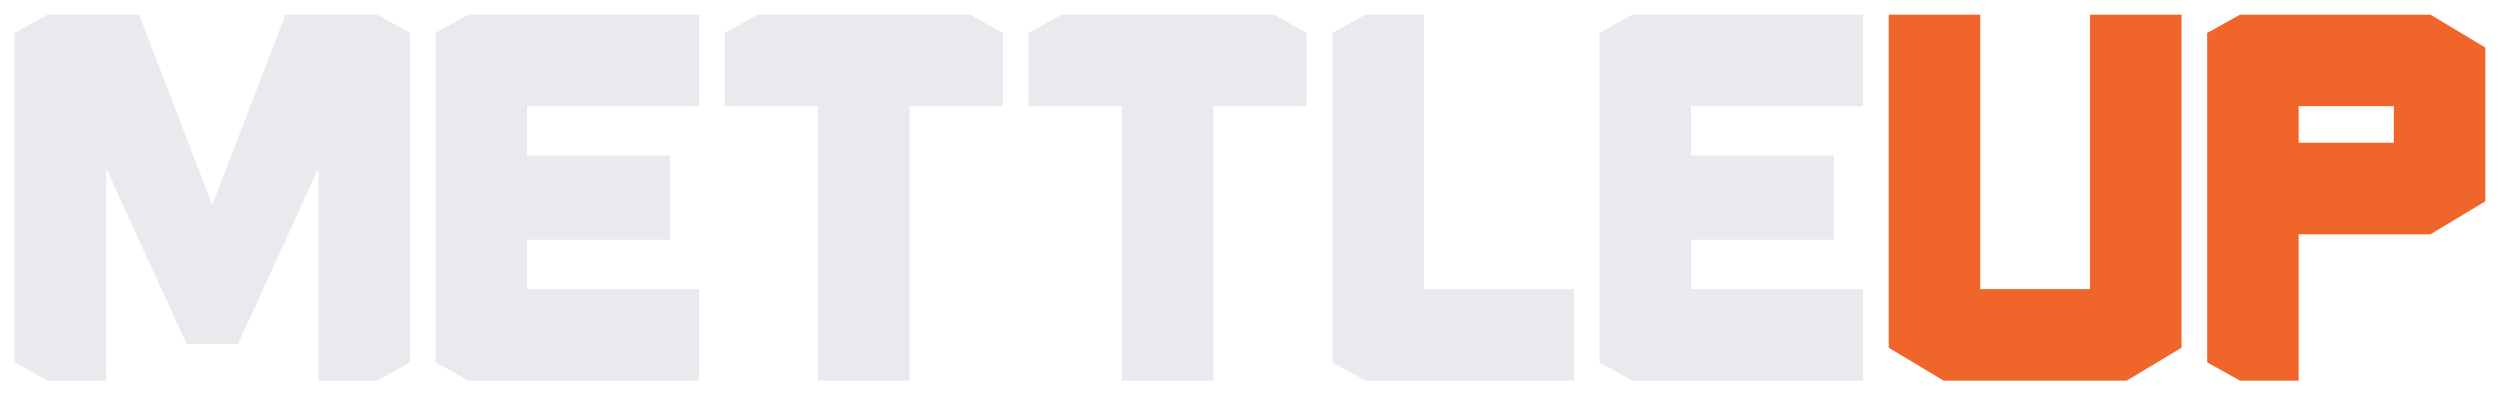
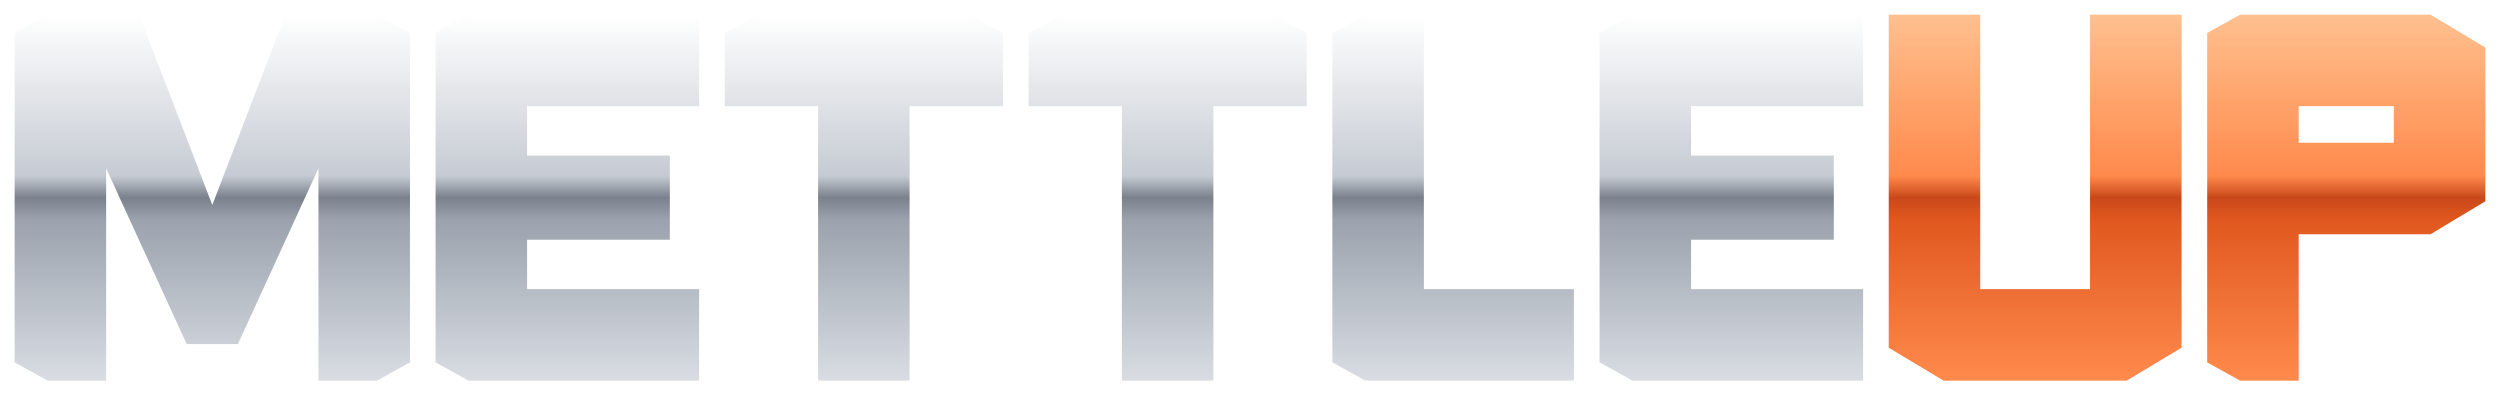
<svg xmlns="http://www.w3.org/2000/svg" viewBox="-4 -4 683 108" role="img" aria-label="MettleUp">
+   <defs>
+     <linearGradient id="wtdarks" gradientUnits="userSpaceOnUse" x1="0" y1="0" x2="0" y2="100">
+       <stop offset="0" stop-color="#FFFFFF" />
+       <stop offset="0.44" stop-color="#C6CBD3" />
+       <stop offset="0.5" stop-color="#7A818C" />
+       <stop offset="0.56" stop-color="#9BA2AD" />
+       <stop offset="1" stop-color="#D9DDE3" />
+     </linearGradient>
+     <linearGradient id="wtdarkf" gradientUnits="userSpaceOnUse" x1="0" y1="0" x2="0" y2="100">
+       <stop offset="0" stop-color="#FFC08F" />
+       <stop offset="0.44" stop-color="#FF8A4C" />
+       <stop offset="0.5" stop-color="#C9481A" />
+       <stop offset="0.56" stop-color="#E0581F" />
+       <stop offset="1" stop-color="#FF8A4C" />
+     </linearGradient>
+   </defs>
  <g transform="translate(0 0) scale(1)">
-     <path d="M0 95L0 5L9 0L34 0L54 52L74 0L99 0L108 5L108 95L99 100L83 100L83 42L61 90L47 90L25 42L25 100L9 100ZM124 0L187 0L187 25L140 25L140 38.5L179 38.5L179 61.5L140 61.5L140 75L187 75L187 100L124 100L115 95L115 5ZM203 0L261 0L270 5L270 25L244.5 25L244.5 100L219.5 100L219.5 25L194 25L194 5ZM286 0L344 0L353 5L353 25L327.5 25L327.5 100L302.5 100L302.5 25L277 25L277 5ZM369 0L385 0L385 75L426 75L426 100L369 100L360 95L360 5ZM442 0L505 0L505 25L458 25L458 38.5L497 38.5L497 61.5L458 61.5L458 75L505 75L505 100L442 100L433 95L433 5Z" fill="#E8EAEE" />
-     <path d="M512 0L537 0L537 75L567 75L567 0L592 0L592 91L577 100L527 100L512 91ZM599 95L599 5L608 0L660 0L675 9L675 51L660 60L624 60L624 100L608 100ZM624 35L650 35L650 25L624 25Z" fill="#F0662A" />
+     <path d="M0 95L0 5L9 0L34 0L54 52L74 0L99 0L108 5L108 95L99 100L83 100L83 42L61 90L47 90L25 42L25 100L9 100ZM124 0L187 0L187 25L140 25L140 38.5L179 38.5L179 61.5L140 61.5L140 75L187 75L187 100L124 100L115 95L115 5ZM203 0L261 0L270 5L270 25L244.5 25L244.5 100L219.5 100L219.5 25L194 25L194 5ZM286 0L344 0L353 5L353 25L327.5 25L327.5 100L302.5 100L302.5 25L277 25L277 5ZM369 0L385 0L385 75L426 75L426 100L369 100L360 95L360 5ZM442 0L505 0L505 25L458 25L458 38.5L497 38.5L497 61.5L458 61.5L458 75L505 75L505 100L442 100L433 95L433 5Z" fill="url(#wtdarks)" />
+     <path d="M512 0L537 0L537 75L567 75L567 0L592 0L592 91L577 100L527 100L512 91ZM599 95L599 5L608 0L660 0L675 9L675 51L660 60L624 60L624 100L608 100ZM624 35L650 35L650 25L624 25Z" fill="url(#wtdarkf)" />
  </g>
</svg>
